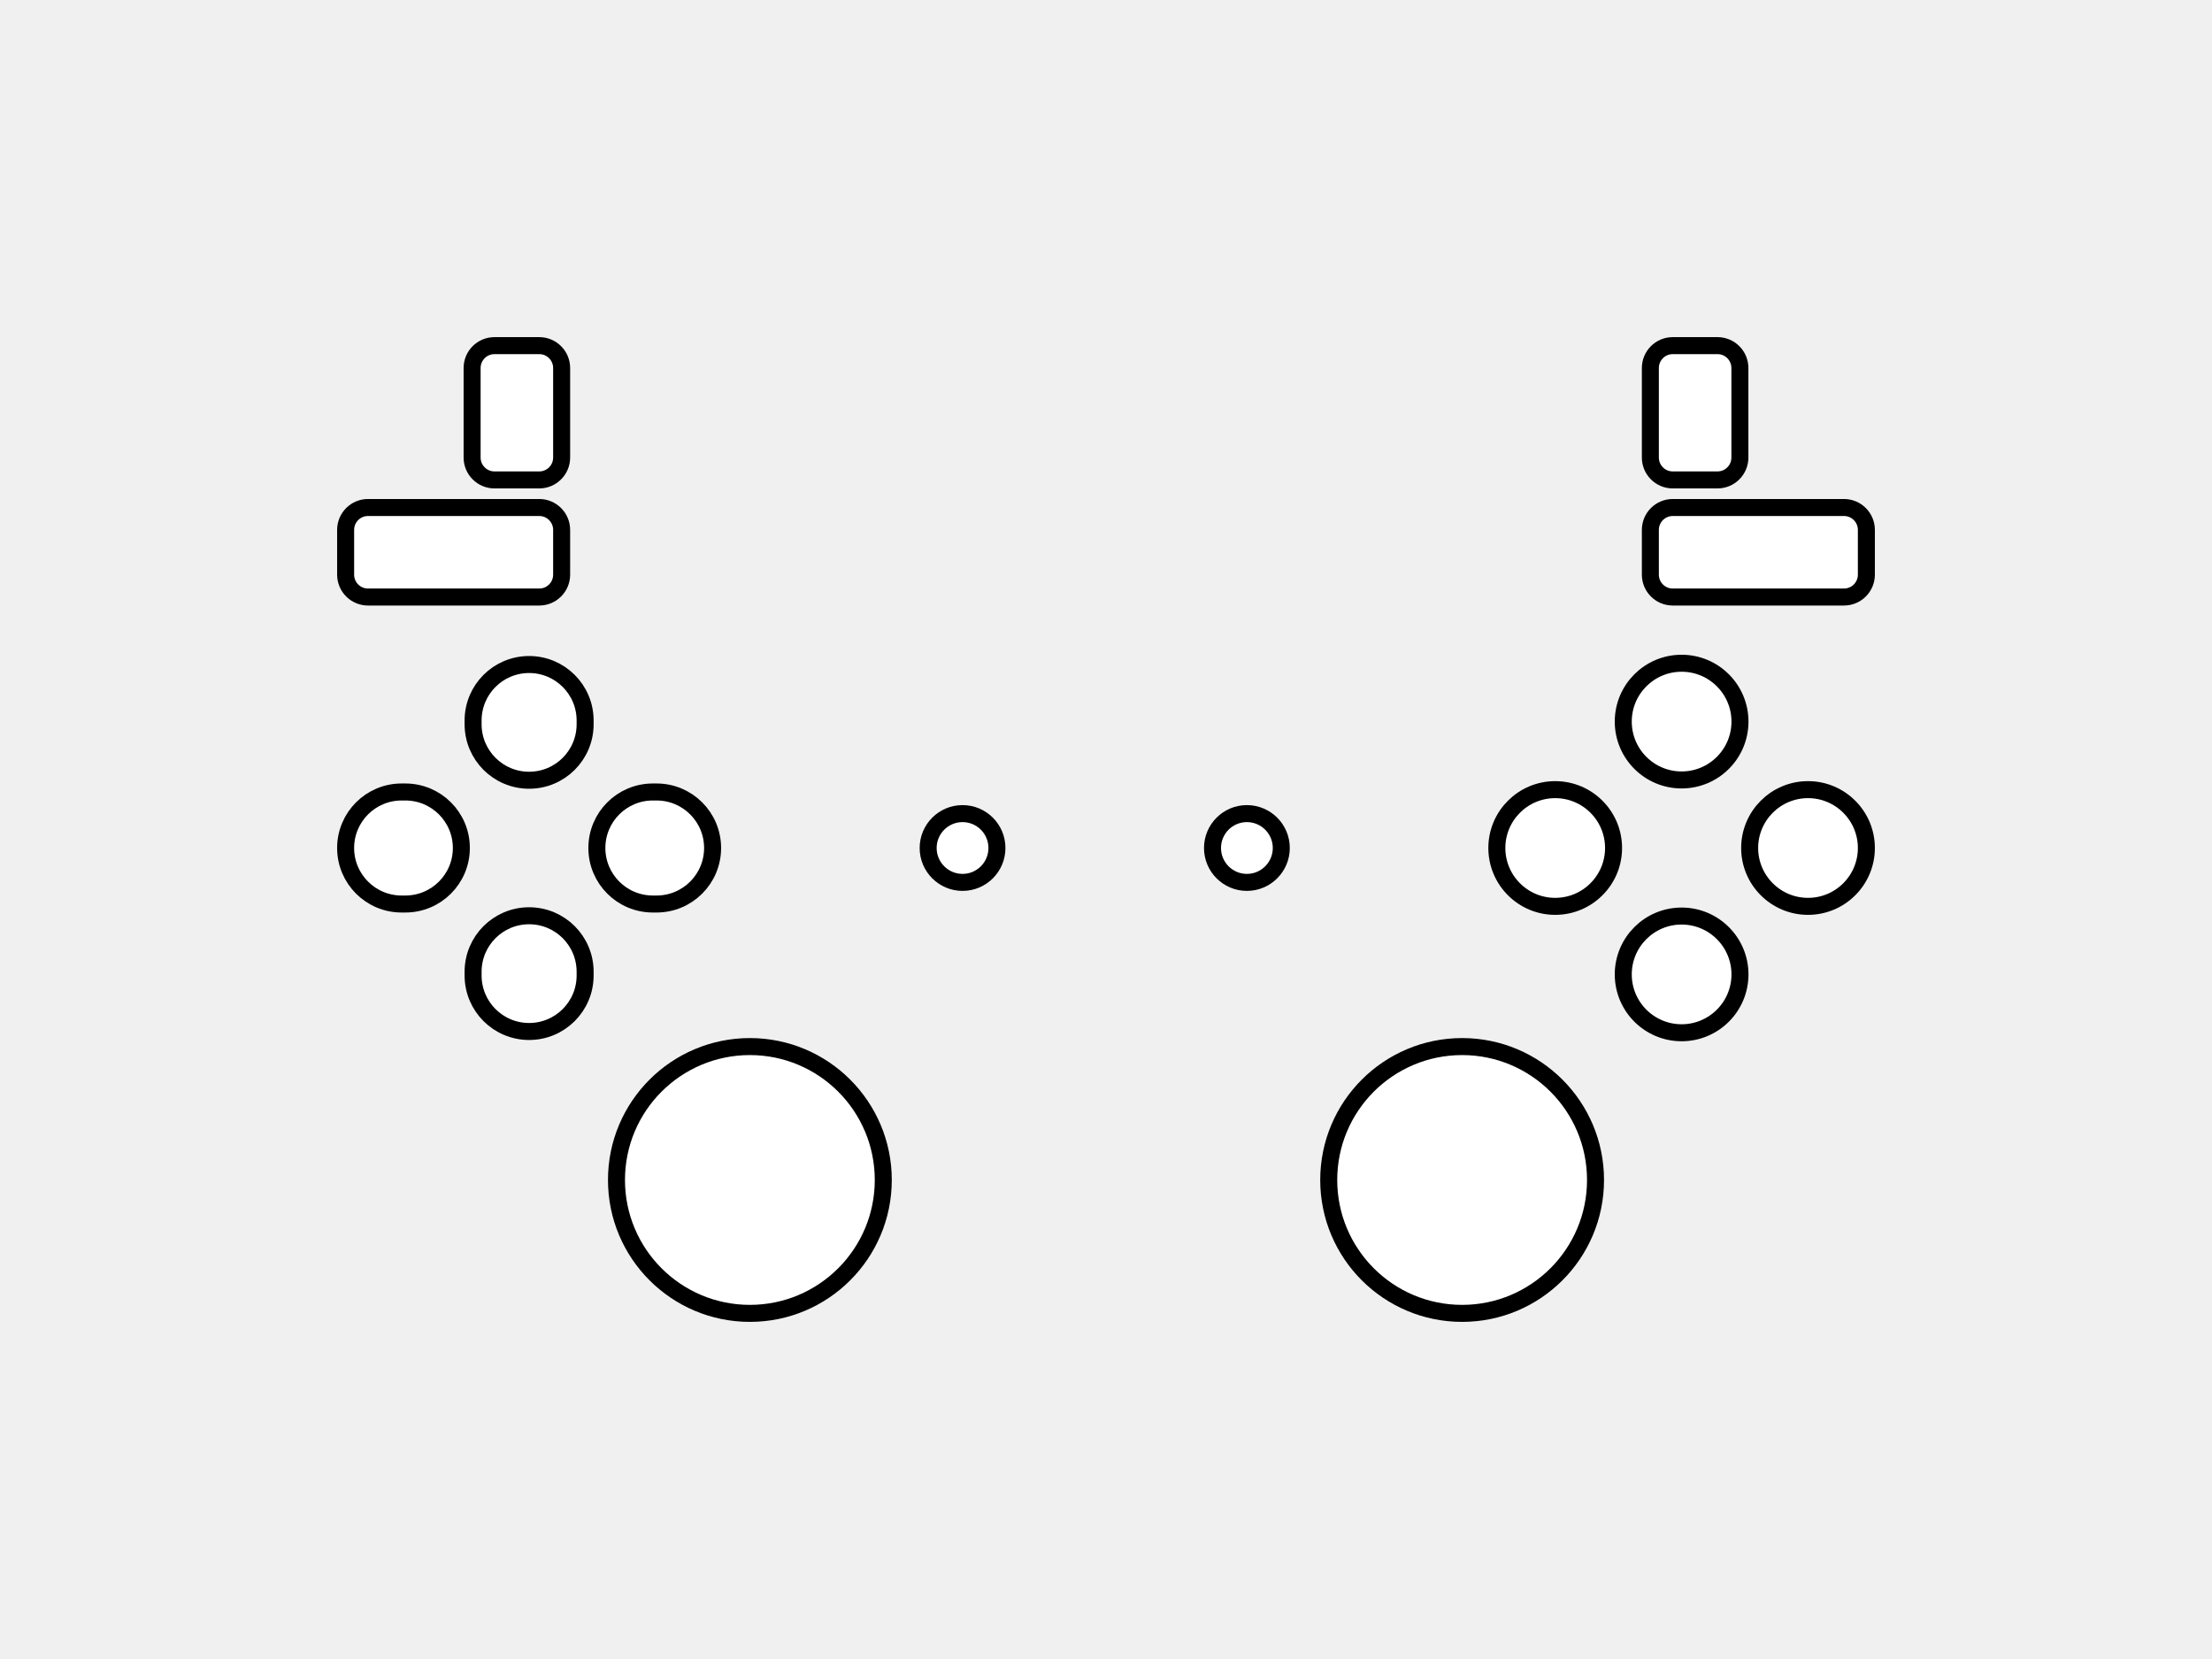
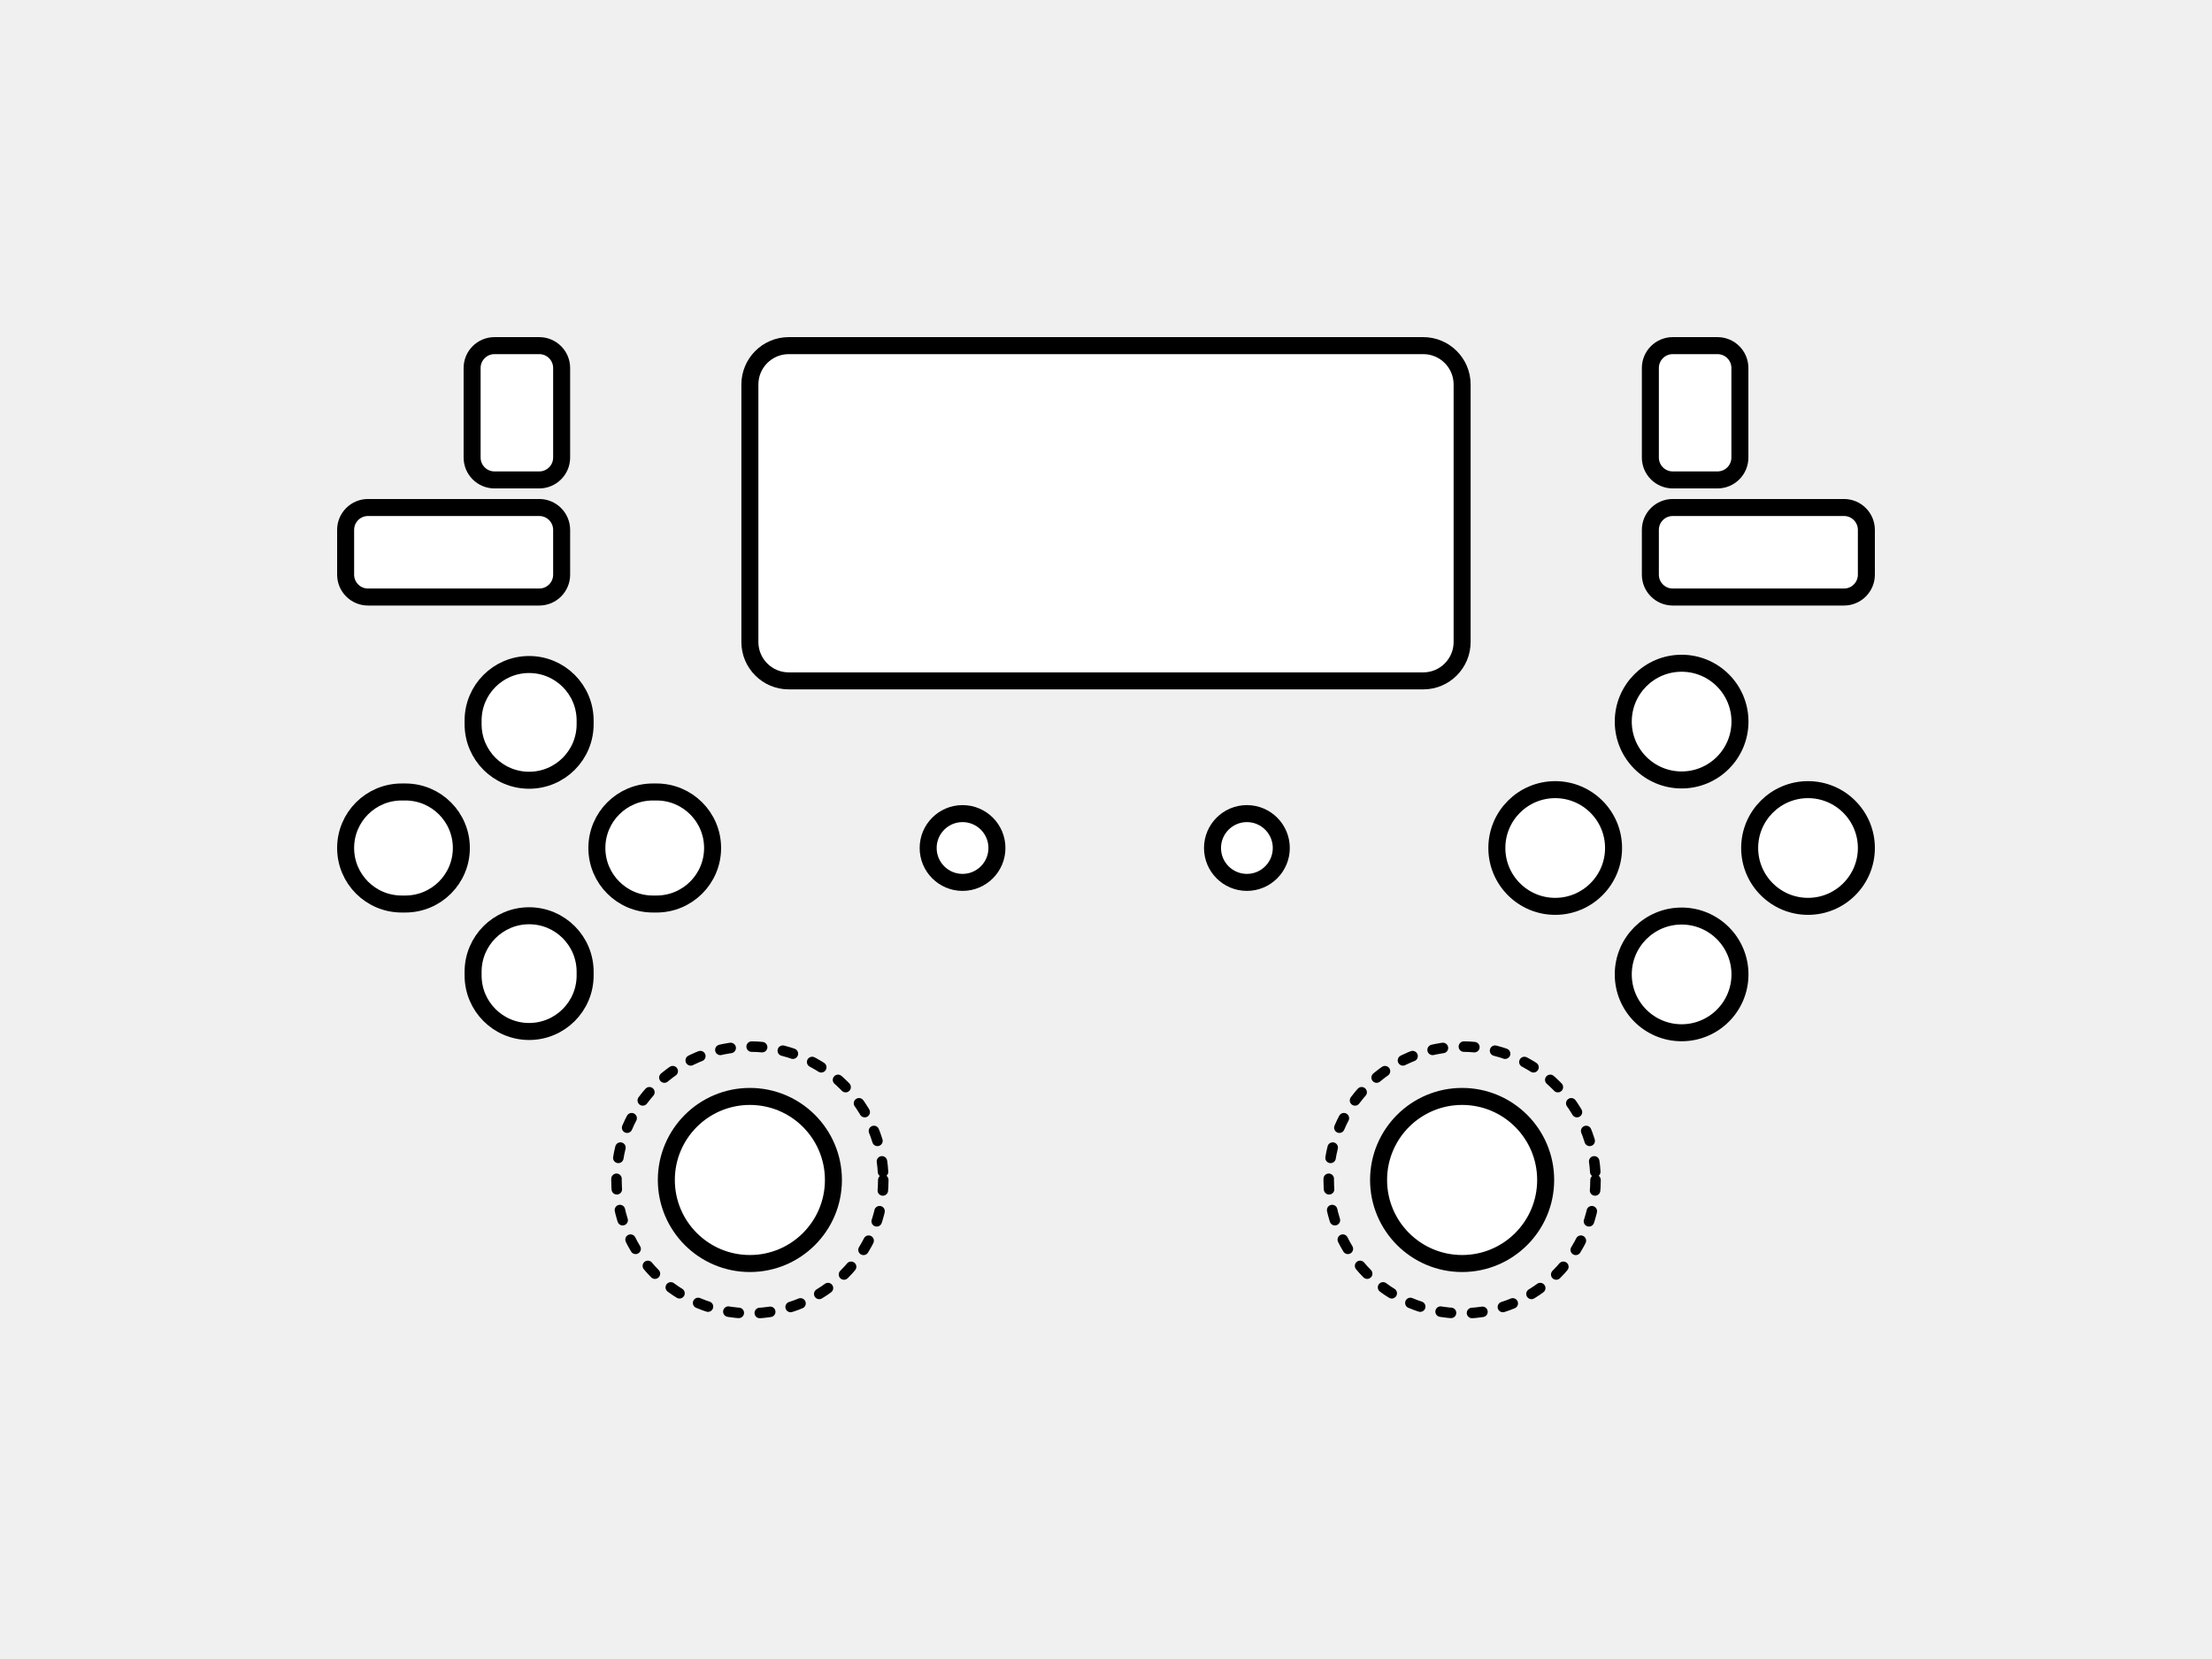
<svg xmlns="http://www.w3.org/2000/svg" width="100%" height="100%" viewBox="0 0 480 360" version="1.1" xml:space="preserve" style="fill-rule:evenodd;clip-rule:evenodd;stroke-linecap:round;stroke-linejoin:round;stroke-miterlimit:1.5;">
-   <circle id="lstick" cx="162.722" cy="256.052" r="28.948" style="fill:#fff;stroke:#000;stroke-width:3.69px;" />
-   <circle id="rstick" cx="317.278" cy="256.052" r="28.948" style="fill:#fff;stroke:#000;stroke-width:3.69px;" />
  <path id="up" d="M114.817,144.199c6.712,-0 12.154,5.441 12.154,12.154c0,0.268 0,0.536 0,0.803c0,6.713 -5.442,12.155 -12.154,12.155c-0.001,-0 -0.001,-0 -0.002,-0c-6.713,-0 -12.154,-5.442 -12.154,-12.155c-0,-0.267 -0,-0.535 -0,-0.803c-0,-6.713 5.441,-12.154 12.154,-12.154c0.001,-0 0.001,-0 0.002,-0Z" style="fill:#fff;stroke:#000;stroke-width:3.69px;" />
  <path id="down" d="M114.815,223.83c-6.713,0 -12.154,-5.441 -12.154,-12.154c-0,-0.268 -0,-0.536 -0,-0.804c-0,-6.712 5.441,-12.154 12.154,-12.154c0.001,-0 0.001,-0 0.002,-0c6.712,-0 12.154,5.442 12.154,12.154c0,0.268 0,0.536 0,0.804c0,6.713 -5.442,12.154 -12.154,12.154c-0.001,0 -0.001,0 -0.002,0Z" style="fill:#fff;stroke:#000;stroke-width:3.69px;" />
  <path id="right" d="M154.632,184.015c-0,6.713 -5.442,12.155 -12.155,12.155c-0.267,-0 -0.535,-0 -0.803,-0c-6.713,-0 -12.155,-5.442 -12.155,-12.155c0,-0 0,-0.001 0,-0.001c0,-6.713 5.442,-12.155 12.155,-12.155c0.268,0 0.536,0 0.803,0c6.713,0 12.155,5.442 12.155,12.155c-0,0 -0,0.001 -0,0.001Z" style="fill:#fff;stroke:#000;stroke-width:3.69px;" />
  <path id="left" d="M75,184.014c0,-6.713 5.442,-12.155 12.155,-12.155c0.267,0 0.535,0 0.803,0c6.713,0 12.154,5.442 12.154,12.155c0,0 0,0.001 0,0.001c0,6.713 -5.441,12.155 -12.154,12.155c-0.268,-0 -0.536,-0 -0.803,-0c-6.713,-0 -12.155,-5.442 -12.155,-12.155c-0,-0 -0,-0.001 -0,-0.001Z" style="fill:#fff;stroke:#000;stroke-width:3.69px;" />
  <circle id="n" cx="364.907" cy="156.584" r="12.663" style="fill:#fff;stroke:#000;stroke-width:3.69px;" />
  <circle id="s" cx="364.907" cy="211.444" r="12.663" style="fill:#fff;stroke:#000;stroke-width:3.69px;" />
  <path id="e" d="M405,184.014c-0,6.99 -5.674,12.664 -12.663,12.664c-6.99,-0 -12.664,-5.674 -12.664,-12.664c0,-6.989 5.674,-12.663 12.664,-12.663c6.989,0 12.663,5.674 12.663,12.663Z" style="fill:#fff;stroke:#000;stroke-width:3.69px;" />
  <path id="w" d="M350.14,184.014c-0,6.99 -5.674,12.664 -12.663,12.664c-6.99,-0 -12.664,-5.674 -12.664,-12.664c0,-6.989 5.674,-12.663 12.664,-12.663c6.989,0 12.663,5.674 12.663,12.663Z" style="fill:#fff;stroke:#000;stroke-width:3.69px;" />
  <path id="back" d="M216.334,184.014c0,4.119 -3.344,7.463 -7.463,7.463c-4.119,0 -7.463,-3.344 -7.463,-7.463c0,-4.119 3.344,-7.463 7.463,-7.463c4.119,0 7.463,3.344 7.463,7.463Z" style="fill:#fff;stroke:#000;stroke-width:3.69px;" />
  <path id="start" d="M278.037,184.014c-0,4.119 -3.344,7.463 -7.463,7.463c-4.119,0 -7.463,-3.344 -7.463,-7.463c-0,-4.119 3.344,-7.463 7.463,-7.463c4.119,0 7.463,3.344 7.463,7.463Z" style="fill:#fff;stroke:#000;stroke-width:3.69px;" />
  <path id="l1" d="M121.875,114.984l-0,9.715c-0,2.68 -2.177,4.857 -4.857,4.857l-37.161,-0c-2.681,-0 -4.857,-2.177 -4.857,-4.857l0,-9.715c0,-2.68 2.176,-4.857 4.857,-4.857l37.161,0c2.68,0 4.857,2.177 4.857,4.857Z" style="fill:#fff;stroke:#000;stroke-width:3.69px;" />
  <path id="r1" d="M358.125,114.984l0,9.715c0,2.68 2.177,4.857 4.857,4.857l37.161,-0c2.681,-0 4.857,-2.177 4.857,-4.857l-0,-9.715c-0,-2.68 -2.176,-4.857 -4.857,-4.857l-37.161,0c-2.68,0 -4.857,2.177 -4.857,4.857Z" style="fill:#fff;stroke:#000;stroke-width:3.69px;" />
  <path id="l2" d="M117.018,104.143l-9.714,-0c-2.681,-0 -4.858,-2.177 -4.858,-4.858l0,-19.428c0,-2.681 2.177,-4.857 4.858,-4.857l9.714,-0c2.68,-0 4.857,2.176 4.857,4.857l-0,19.428c-0,2.681 -2.177,4.858 -4.857,4.858Z" style="fill:#fff;stroke:#000;stroke-width:3.69px;" />
  <path id="r2" d="M362.982,104.143l9.714,-0c2.681,-0 4.858,-2.177 4.858,-4.858l-0,-19.428c-0,-2.681 -2.177,-4.857 -4.858,-4.857l-9.714,0c-2.68,0 -4.857,2.176 -4.857,4.857l0,19.428c0,2.681 2.177,4.858 4.857,4.858Z" style="fill:#fff;stroke:#000;stroke-width:3.69px;" />
+   <circle id="lbounds" cx="162.722" cy="256.052" r="28.948" style="fill:none;stroke:#000;stroke-width:2.28px;stroke-dasharray:2.28,4.56,0,0,0,0;" />
+   <circle id="rbounds" cx="317.278" cy="256.052" r="28.948" style="fill:none;stroke:#000;stroke-width:2.28px;stroke-dasharray:2.28,4.56,0,0,0,0;" />
+   <circle id="lstick" cx="162.722" cy="256.052" r="18.129" style="fill:#fff;stroke:#000;stroke-width:3.69px;" />
+   <circle id="rstick" cx="317.278" cy="256.052" r="18.129" style="fill:#fff;stroke:#000;stroke-width:3.69px;" />
+   <path id="touchpad" d="M317.278,83.435l-0,55.88c-0,4.656 -3.78,8.435 -8.435,8.435l-137.686,0c-4.655,0 -8.435,-3.779 -8.435,-8.435l0,-55.88c0,-4.656 3.78,-8.435 8.435,-8.435l137.686,0c4.655,0 8.435,3.779 8.435,8.435Z" style="fill:#fff;stroke:#000;stroke-width:3.69px;" />
</svg>
